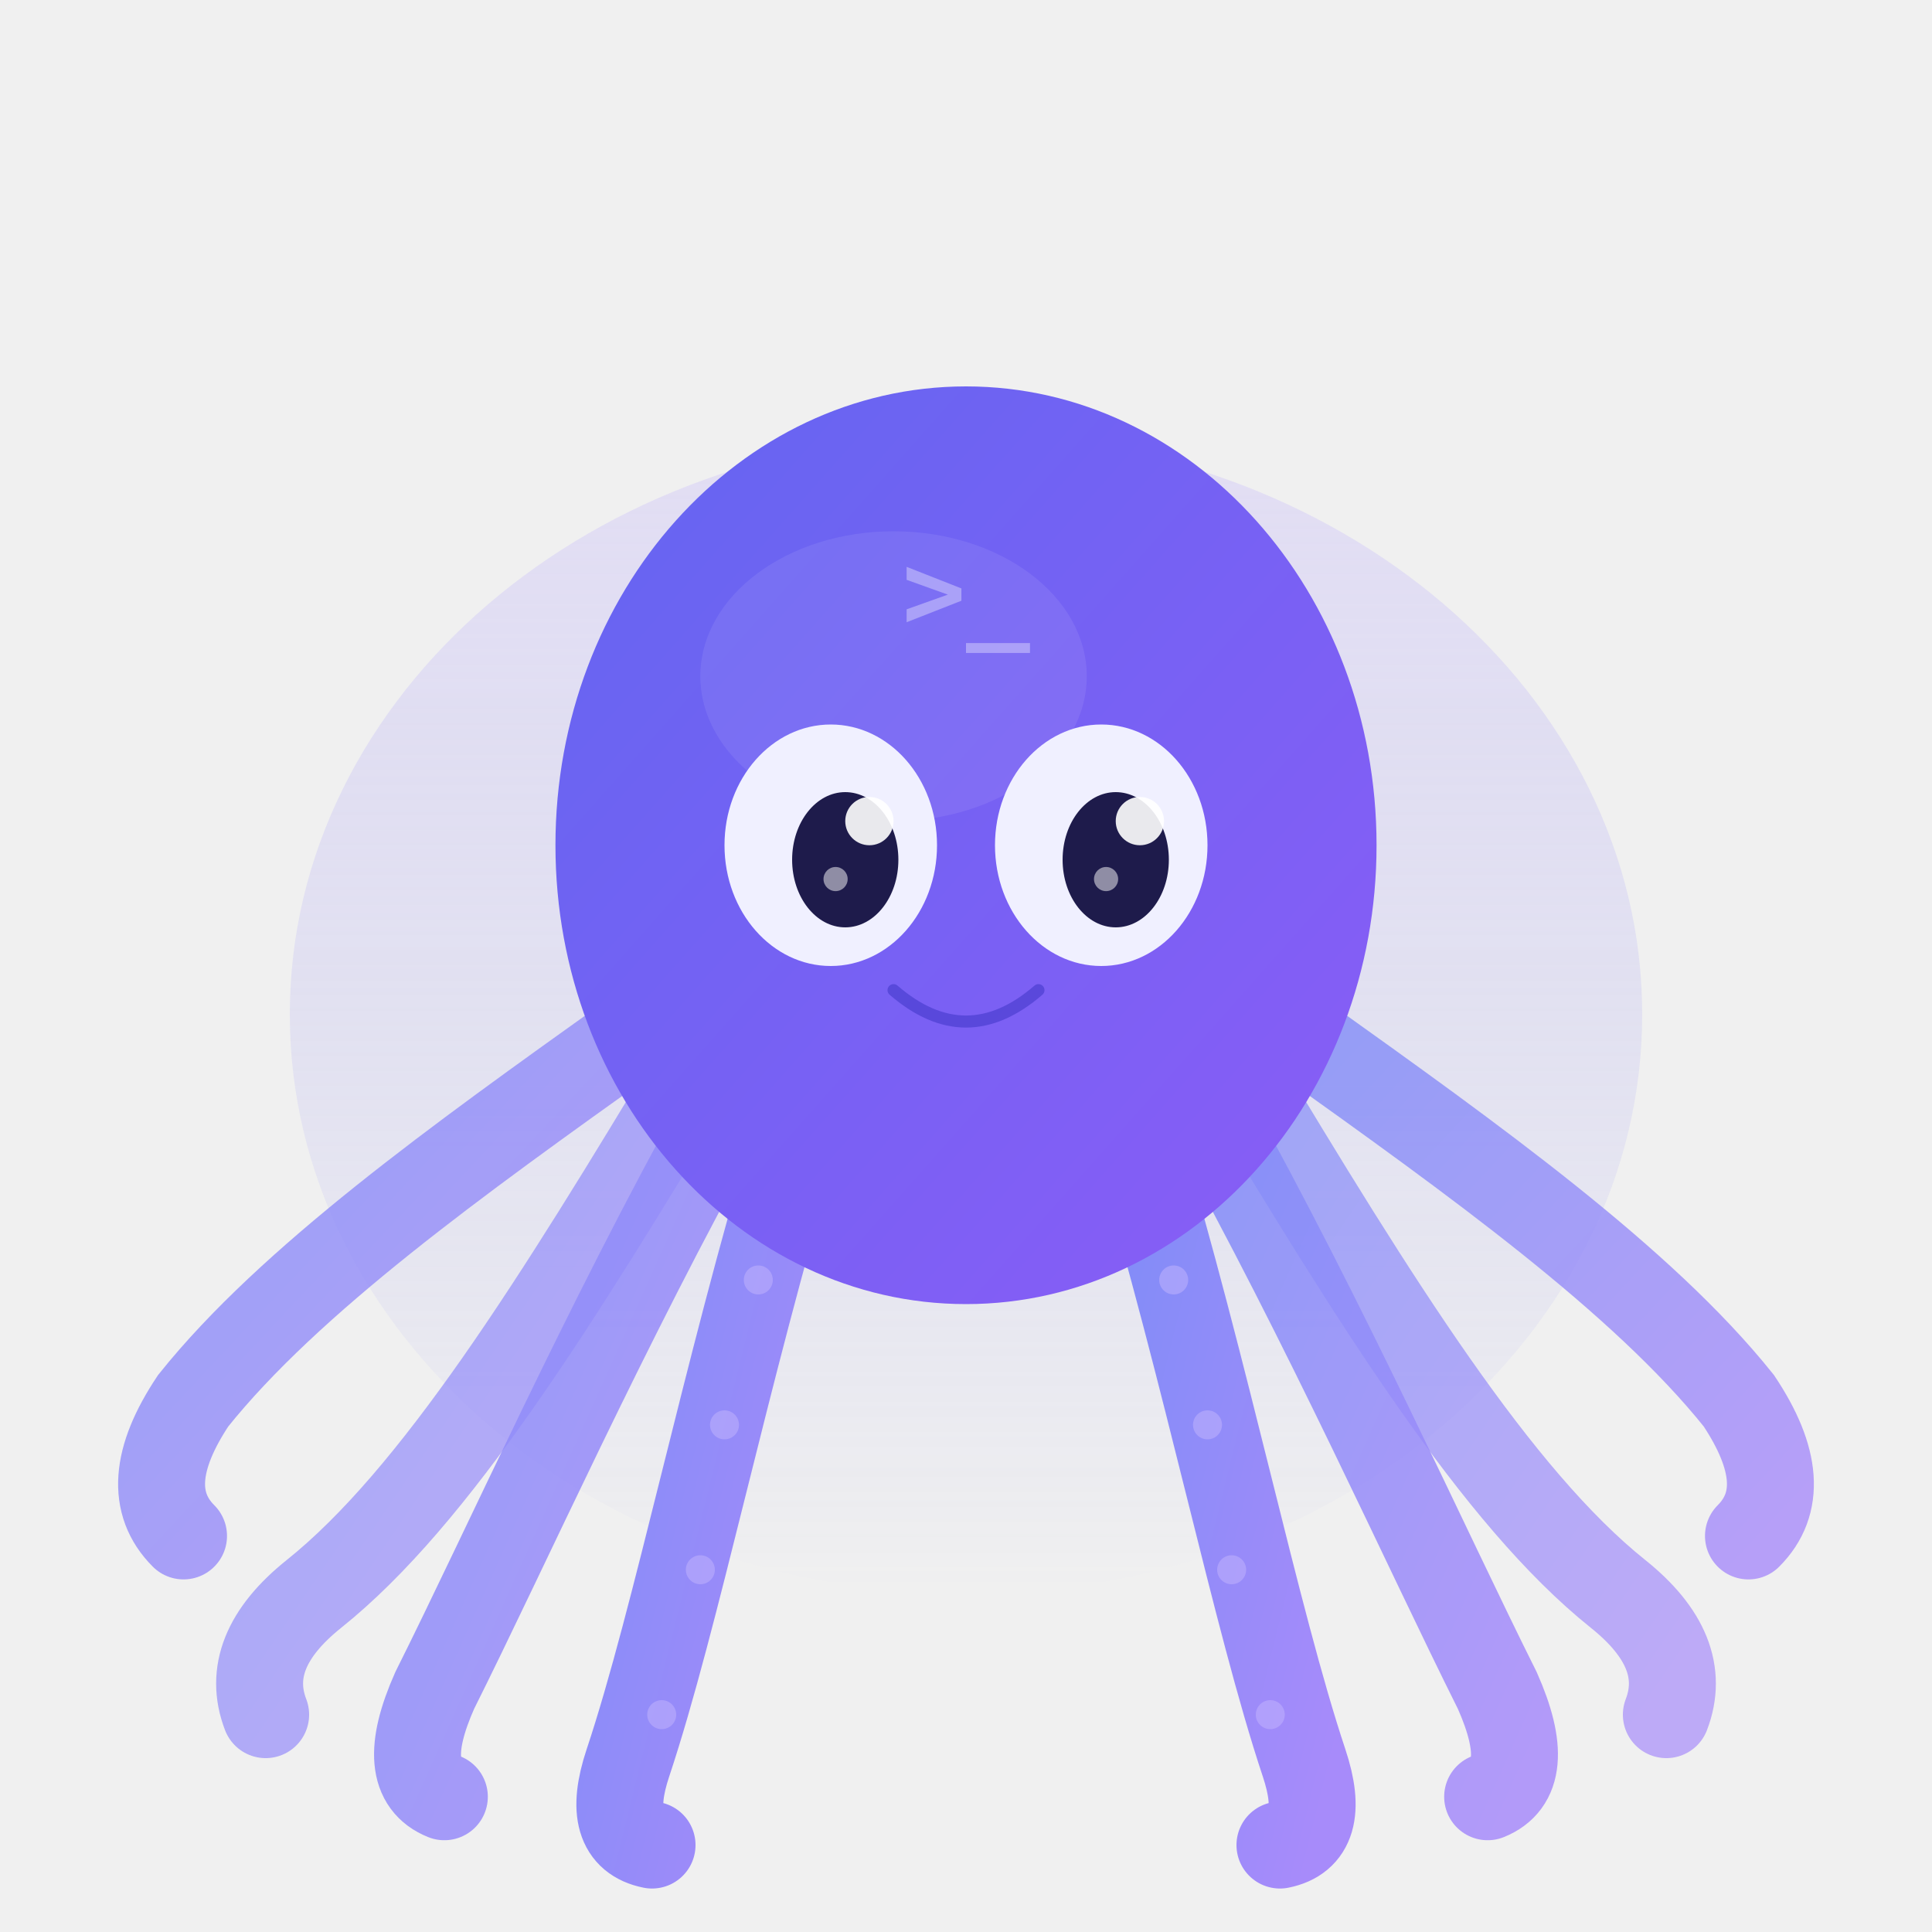
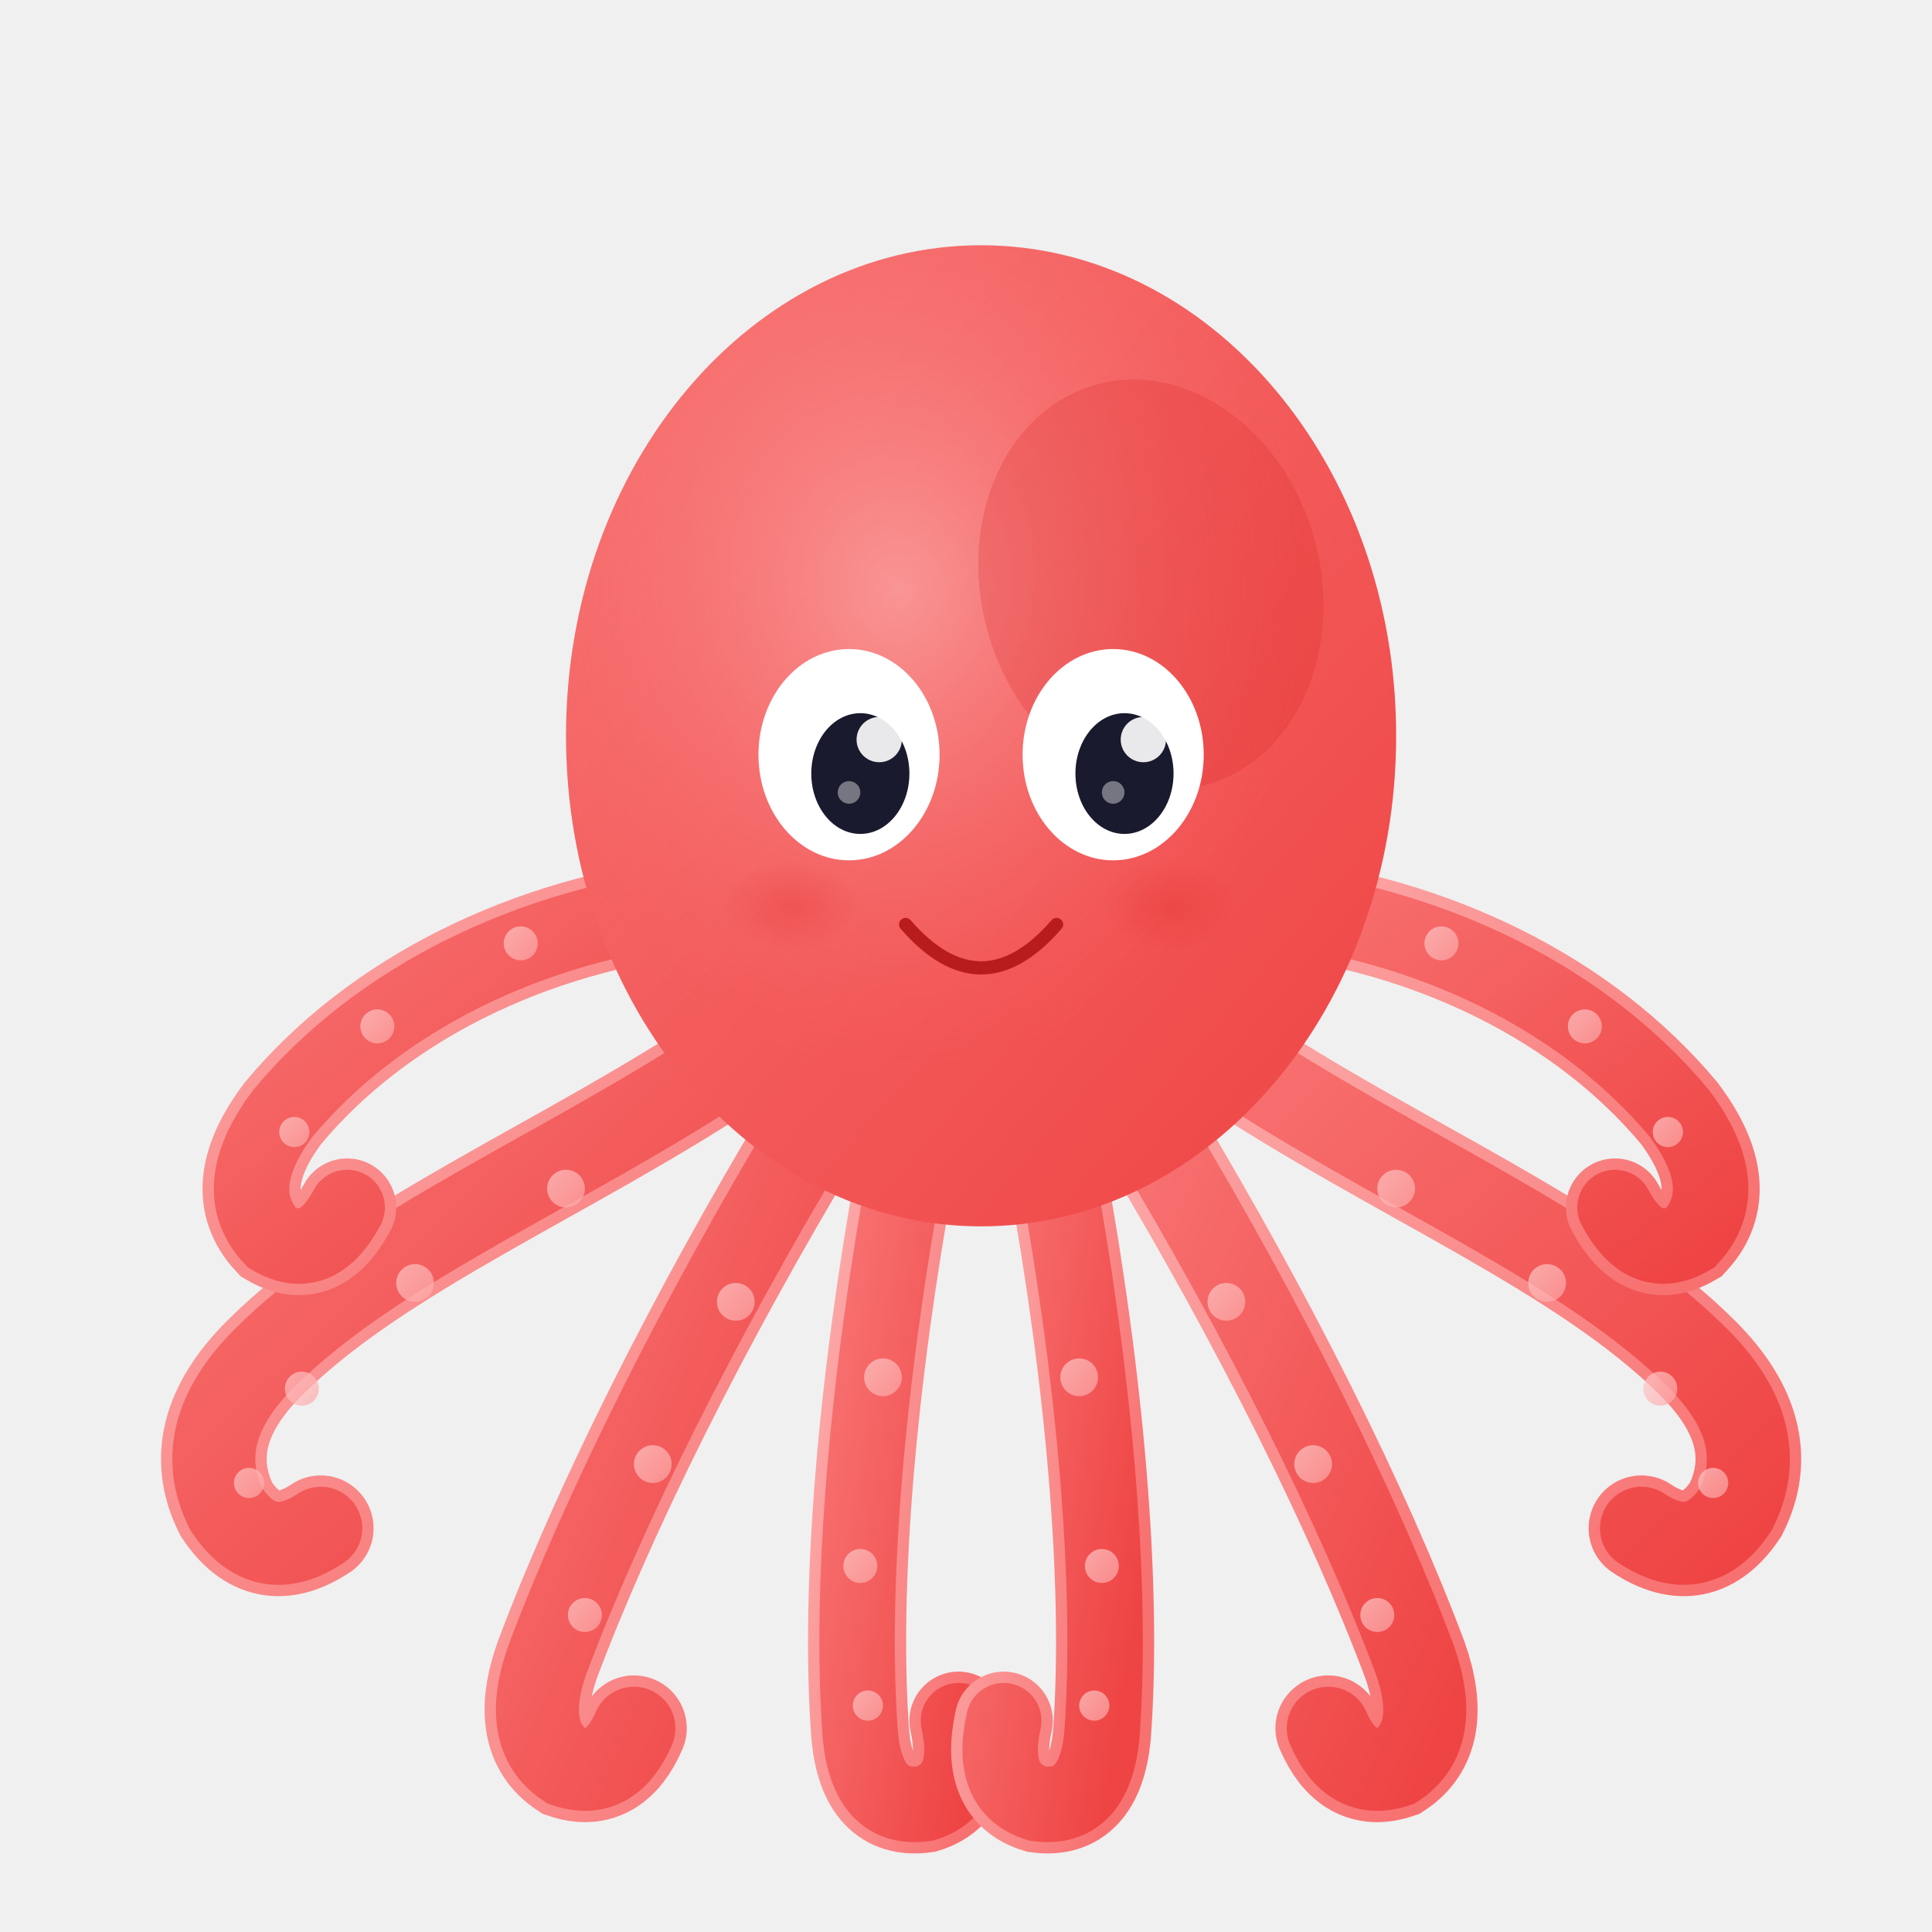
- <svg xmlns="http://www.w3.org/2000/svg" viewBox="0 0 400 400" width="400" height="400">
+ <svg xmlns="http://www.w3.org/2000/svg" viewBox="0 0 512 512" width="512" height="512">
  <defs>
-     <linearGradient id="bodyGrad" x1="0%" y1="0%" x2="100%" y2="100%">
-       <stop offset="0%" stop-color="#6366f1" />
-       <stop offset="100%" stop-color="#8b5cf6" />
+     <linearGradient id="body" x1="0%" y1="0%" x2="100%" y2="100%">
+       <stop offset="0%" stop-color="#f87171" />
+       <stop offset="100%" stop-color="#ef4444" />
    </linearGradient>
-     <linearGradient id="tentGrad" x1="0%" y1="0%" x2="100%" y2="100%">
-       <stop offset="0%" stop-color="#818cf8" />
-       <stop offset="100%" stop-color="#a78bfa" />
+     <linearGradient id="bodyLight" x1="0%" y1="0%" x2="100%" y2="100%">
+       <stop offset="0%" stop-color="#fca5a5" />
+       <stop offset="100%" stop-color="#f87171" />
    </linearGradient>
-     <linearGradient id="glowGrad" x1="0%" y1="0%" x2="0%" y2="100%">
-       <stop offset="0%" stop-color="#c4b5fd" stop-opacity="0.3" />
-       <stop offset="100%" stop-color="#6366f1" stop-opacity="0" />
+     <linearGradient id="spot" x1="0%" y1="0%" x2="100%" y2="100%">
+       <stop offset="0%" stop-color="#fecaca" />
+       <stop offset="100%" stop-color="#fca5a5" />
    </linearGradient>
+     <radialGradient id="headShine" cx="40%" cy="35%" r="50%">
+       <stop offset="0%" stop-color="#fecaca" stop-opacity="0.5" />
+       <stop offset="100%" stop-color="#f87171" stop-opacity="0" />
+     </radialGradient>
+     <radialGradient id="cheek" cx="50%" cy="50%" r="50%">
+       <stop offset="0%" stop-color="#dc2626" stop-opacity="0.25" />
+       <stop offset="100%" stop-color="#dc2626" stop-opacity="0" />
+     </radialGradient>
  </defs>
-   <ellipse cx="200" cy="210" rx="140" ry="120" fill="url(#glowGrad)" />
-   <g fill="none" stroke-width="18" stroke-linecap="round">
-     <path d="M145,220 C115,270 90,310 65,330 Q50,342 55,355" stroke="url(#tentGrad)" opacity="0.7" />
-     <path d="M255,220 C285,270 310,310 335,330 Q350,342 345,355" stroke="url(#tentGrad)" opacity="0.7" />
-     <path d="M130,215 C95,240 60,265 40,290 Q28,308 38,318" stroke="url(#tentGrad)" opacity="0.8" />
-     <path d="M270,215 C305,240 340,265 360,290 Q372,308 362,318" stroke="url(#tentGrad)" opacity="0.8" />
-     <path d="M150,230 C125,275 105,320 90,350 Q82,368 92,372" stroke="url(#tentGrad)" opacity="0.85" />
-     <path d="M250,230 C275,275 295,320 310,350 Q318,368 308,372" stroke="url(#tentGrad)" opacity="0.85" />
-     <path d="M165,235 C150,285 140,335 130,365 Q125,380 135,382" stroke="url(#tentGrad)" />
-     <path d="M235,235 C250,285 260,335 270,365 Q275,380 265,382" stroke="url(#tentGrad)" />
-     <g fill="#c4b5fd" opacity="0.5">
-       <circle cx="157" cy="265" r="3" />
-       <circle cx="150" cy="295" r="3" />
-       <circle cx="145" cy="325" r="3" />
-       <circle cx="137" cy="355" r="3" />
-       <circle cx="243" cy="265" r="3" />
-       <circle cx="250" cy="295" r="3" />
-       <circle cx="255" cy="325" r="3" />
-       <circle cx="263" cy="355" r="3" />
-     </g>
+   <g fill="none" stroke-linecap="round">
+     <path d="M195,280 C150,310 100,330 70,360 Q50,380 60,400 Q70,415 85,405" stroke="url(#bodyLight)" stroke-width="28" />
+     <path d="M195,280 C150,310 100,330 70,360 Q50,380 60,400 Q70,415 85,405" stroke="url(#body)" stroke-width="22" />
+     <circle cx="150" cy="315" r="5" fill="url(#spot)" opacity="0.7" />
+     <circle cx="110" cy="340" r="5" fill="url(#spot)" opacity="0.7" />
+     <circle cx="80" cy="368" r="4.5" fill="url(#spot)" opacity="0.7" />
+     <circle cx="66" cy="393" r="4" fill="url(#spot)" opacity="0.7" />
+     <path d="M215,300 C185,350 160,400 145,440 Q138,460 150,468 Q162,472 168,458" stroke="url(#bodyLight)" stroke-width="28" />
+     <path d="M215,300 C185,350 160,400 145,440 Q138,460 150,468 Q162,472 168,458" stroke="url(#body)" stroke-width="22" />
+     <circle cx="195" cy="345" r="5" fill="url(#spot)" opacity="0.7" />
+     <circle cx="173" cy="388" r="5" fill="url(#spot)" opacity="0.7" />
+     <circle cx="155" cy="428" r="4.5" fill="url(#spot)" opacity="0.7" />
+     <path d="M240,310 C230,365 225,420 228,460 Q230,480 245,478 Q258,474 254,456" stroke="url(#bodyLight)" stroke-width="26" />
+     <path d="M240,310 C230,365 225,420 228,460 Q230,480 245,478 Q258,474 254,456" stroke="url(#body)" stroke-width="20" />
+     <circle cx="234" cy="365" r="5" fill="url(#spot)" opacity="0.7" />
+     <circle cx="228" cy="415" r="4.5" fill="url(#spot)" opacity="0.7" />
+     <circle cx="230" cy="452" r="4" fill="url(#spot)" opacity="0.7" />
+     <path d="M280,310 C290,365 295,420 292,460 Q290,480 275,478 Q262,474 266,456" stroke="url(#bodyLight)" stroke-width="26" />
+     <path d="M280,310 C290,365 295,420 292,460 Q290,480 275,478 Q262,474 266,456" stroke="url(#body)" stroke-width="20" />
+     <circle cx="286" cy="365" r="5" fill="url(#spot)" opacity="0.7" />
+     <circle cx="292" cy="415" r="4.5" fill="url(#spot)" opacity="0.7" />
+     <circle cx="290" cy="452" r="4" fill="url(#spot)" opacity="0.7" />
+     <path d="M305,300 C335,350 360,400 375,440 Q382,460 370,468 Q358,472 352,458" stroke="url(#bodyLight)" stroke-width="28" />
+     <path d="M305,300 C335,350 360,400 375,440 Q382,460 370,468 Q358,472 352,458" stroke="url(#body)" stroke-width="22" />
+     <circle cx="325" cy="345" r="5" fill="url(#spot)" opacity="0.7" />
+     <circle cx="348" cy="388" r="5" fill="url(#spot)" opacity="0.7" />
+     <circle cx="365" cy="428" r="4.5" fill="url(#spot)" opacity="0.7" />
+     <path d="M325,280 C370,310 420,330 450,360 Q470,380 460,400 Q450,415 435,405" stroke="url(#bodyLight)" stroke-width="28" />
+     <path d="M325,280 C370,310 420,330 450,360 Q470,380 460,400 Q450,415 435,405" stroke="url(#body)" stroke-width="22" />
+     <circle cx="370" cy="315" r="5" fill="url(#spot)" opacity="0.7" />
+     <circle cx="410" cy="340" r="5" fill="url(#spot)" opacity="0.7" />
+     <circle cx="440" cy="368" r="4.5" fill="url(#spot)" opacity="0.7" />
+     <circle cx="454" cy="393" r="4" fill="url(#spot)" opacity="0.7" />
+     <path d="M185,240 C140,245 100,265 75,295 Q60,315 72,328 Q84,335 92,320" stroke="url(#bodyLight)" stroke-width="26" />
+     <path d="M185,240 C140,245 100,265 75,295 Q60,315 72,328 Q84,335 92,320" stroke="url(#body)" stroke-width="20" />
+     <circle cx="138" cy="250" r="4.5" fill="url(#spot)" opacity="0.7" />
+     <circle cx="100" cy="272" r="4.5" fill="url(#spot)" opacity="0.7" />
+     <circle cx="78" cy="300" r="4" fill="url(#spot)" opacity="0.7" />
+     <path d="M335,240 C380,245 420,265 445,295 Q460,315 448,328 Q436,335 428,320" stroke="url(#bodyLight)" stroke-width="26" />
+     <path d="M335,240 C380,245 420,265 445,295 Q460,315 448,328 Q436,335 428,320" stroke="url(#body)" stroke-width="20" />
+     <circle cx="382" cy="250" r="4.5" fill="url(#spot)" opacity="0.7" />
+     <circle cx="420" cy="272" r="4.5" fill="url(#spot)" opacity="0.7" />
+     <circle cx="442" cy="300" r="4" fill="url(#spot)" opacity="0.7" />
  </g>
-   <ellipse cx="200" cy="175" rx="85" ry="95" fill="url(#bodyGrad)" />
-   <ellipse cx="185" cy="140" rx="40" ry="30" fill="white" opacity="0.08" />
-   <g>
-     <ellipse cx="172" cy="175" rx="22" ry="25" fill="#f0f0ff" />
-     <ellipse cx="228" cy="175" rx="22" ry="25" fill="#f0f0ff" />
-     <ellipse cx="175" cy="178" rx="11" ry="14" fill="#1e1b4b" />
-     <ellipse cx="231" cy="178" rx="11" ry="14" fill="#1e1b4b" />
-     <circle cx="180" cy="170" r="5" fill="white" opacity="0.9" />
-     <circle cx="236" cy="170" r="5" fill="white" opacity="0.9" />
-     <circle cx="173" cy="182" r="2.5" fill="white" opacity="0.5" />
-     <circle cx="229" cy="182" r="2.5" fill="white" opacity="0.5" />
-   </g>
-   <path d="M185,205 Q200,218 215,205" fill="none" stroke="#4338ca" stroke-width="2.5" stroke-linecap="round" opacity="0.6" />
-   <g transform="translate(200,130)" opacity="0.35">
-     <text text-anchor="middle" font-family="monospace" font-size="22" fill="white" font-weight="bold">&gt;_</text>
-   </g>
+   <ellipse cx="260" cy="195" rx="110" ry="130" fill="url(#body)" />
+   <ellipse cx="260" cy="195" rx="110" ry="130" fill="url(#headShine)" />
+   <ellipse cx="305" cy="155" rx="45" ry="55" fill="#dc2626" opacity="0.25" transform="rotate(-15,305,155)" />
+   <ellipse cx="225" cy="200" rx="24" ry="28" fill="white" />
+   <ellipse cx="228" cy="205" rx="13" ry="16" fill="#1a1a2e" />
+   <circle cx="233" cy="196" r="6" fill="white" opacity="0.9" />
+   <circle cx="225" cy="210" r="3" fill="white" opacity="0.4" />
+   <ellipse cx="295" cy="200" rx="24" ry="28" fill="white" />
+   <ellipse cx="298" cy="205" rx="13" ry="16" fill="#1a1a2e" />
+   <circle cx="303" cy="196" r="6" fill="white" opacity="0.9" />
+   <circle cx="295" cy="210" r="3" fill="white" opacity="0.4" />
+   <path d="M240,245 Q260,268 280,245" fill="none" stroke="#b91c1c" stroke-width="3.5" stroke-linecap="round" />
+   <ellipse cx="210" cy="240" rx="18" ry="12" fill="url(#cheek)" />
+   <ellipse cx="310" cy="240" rx="18" ry="12" fill="url(#cheek)" />
</svg>
